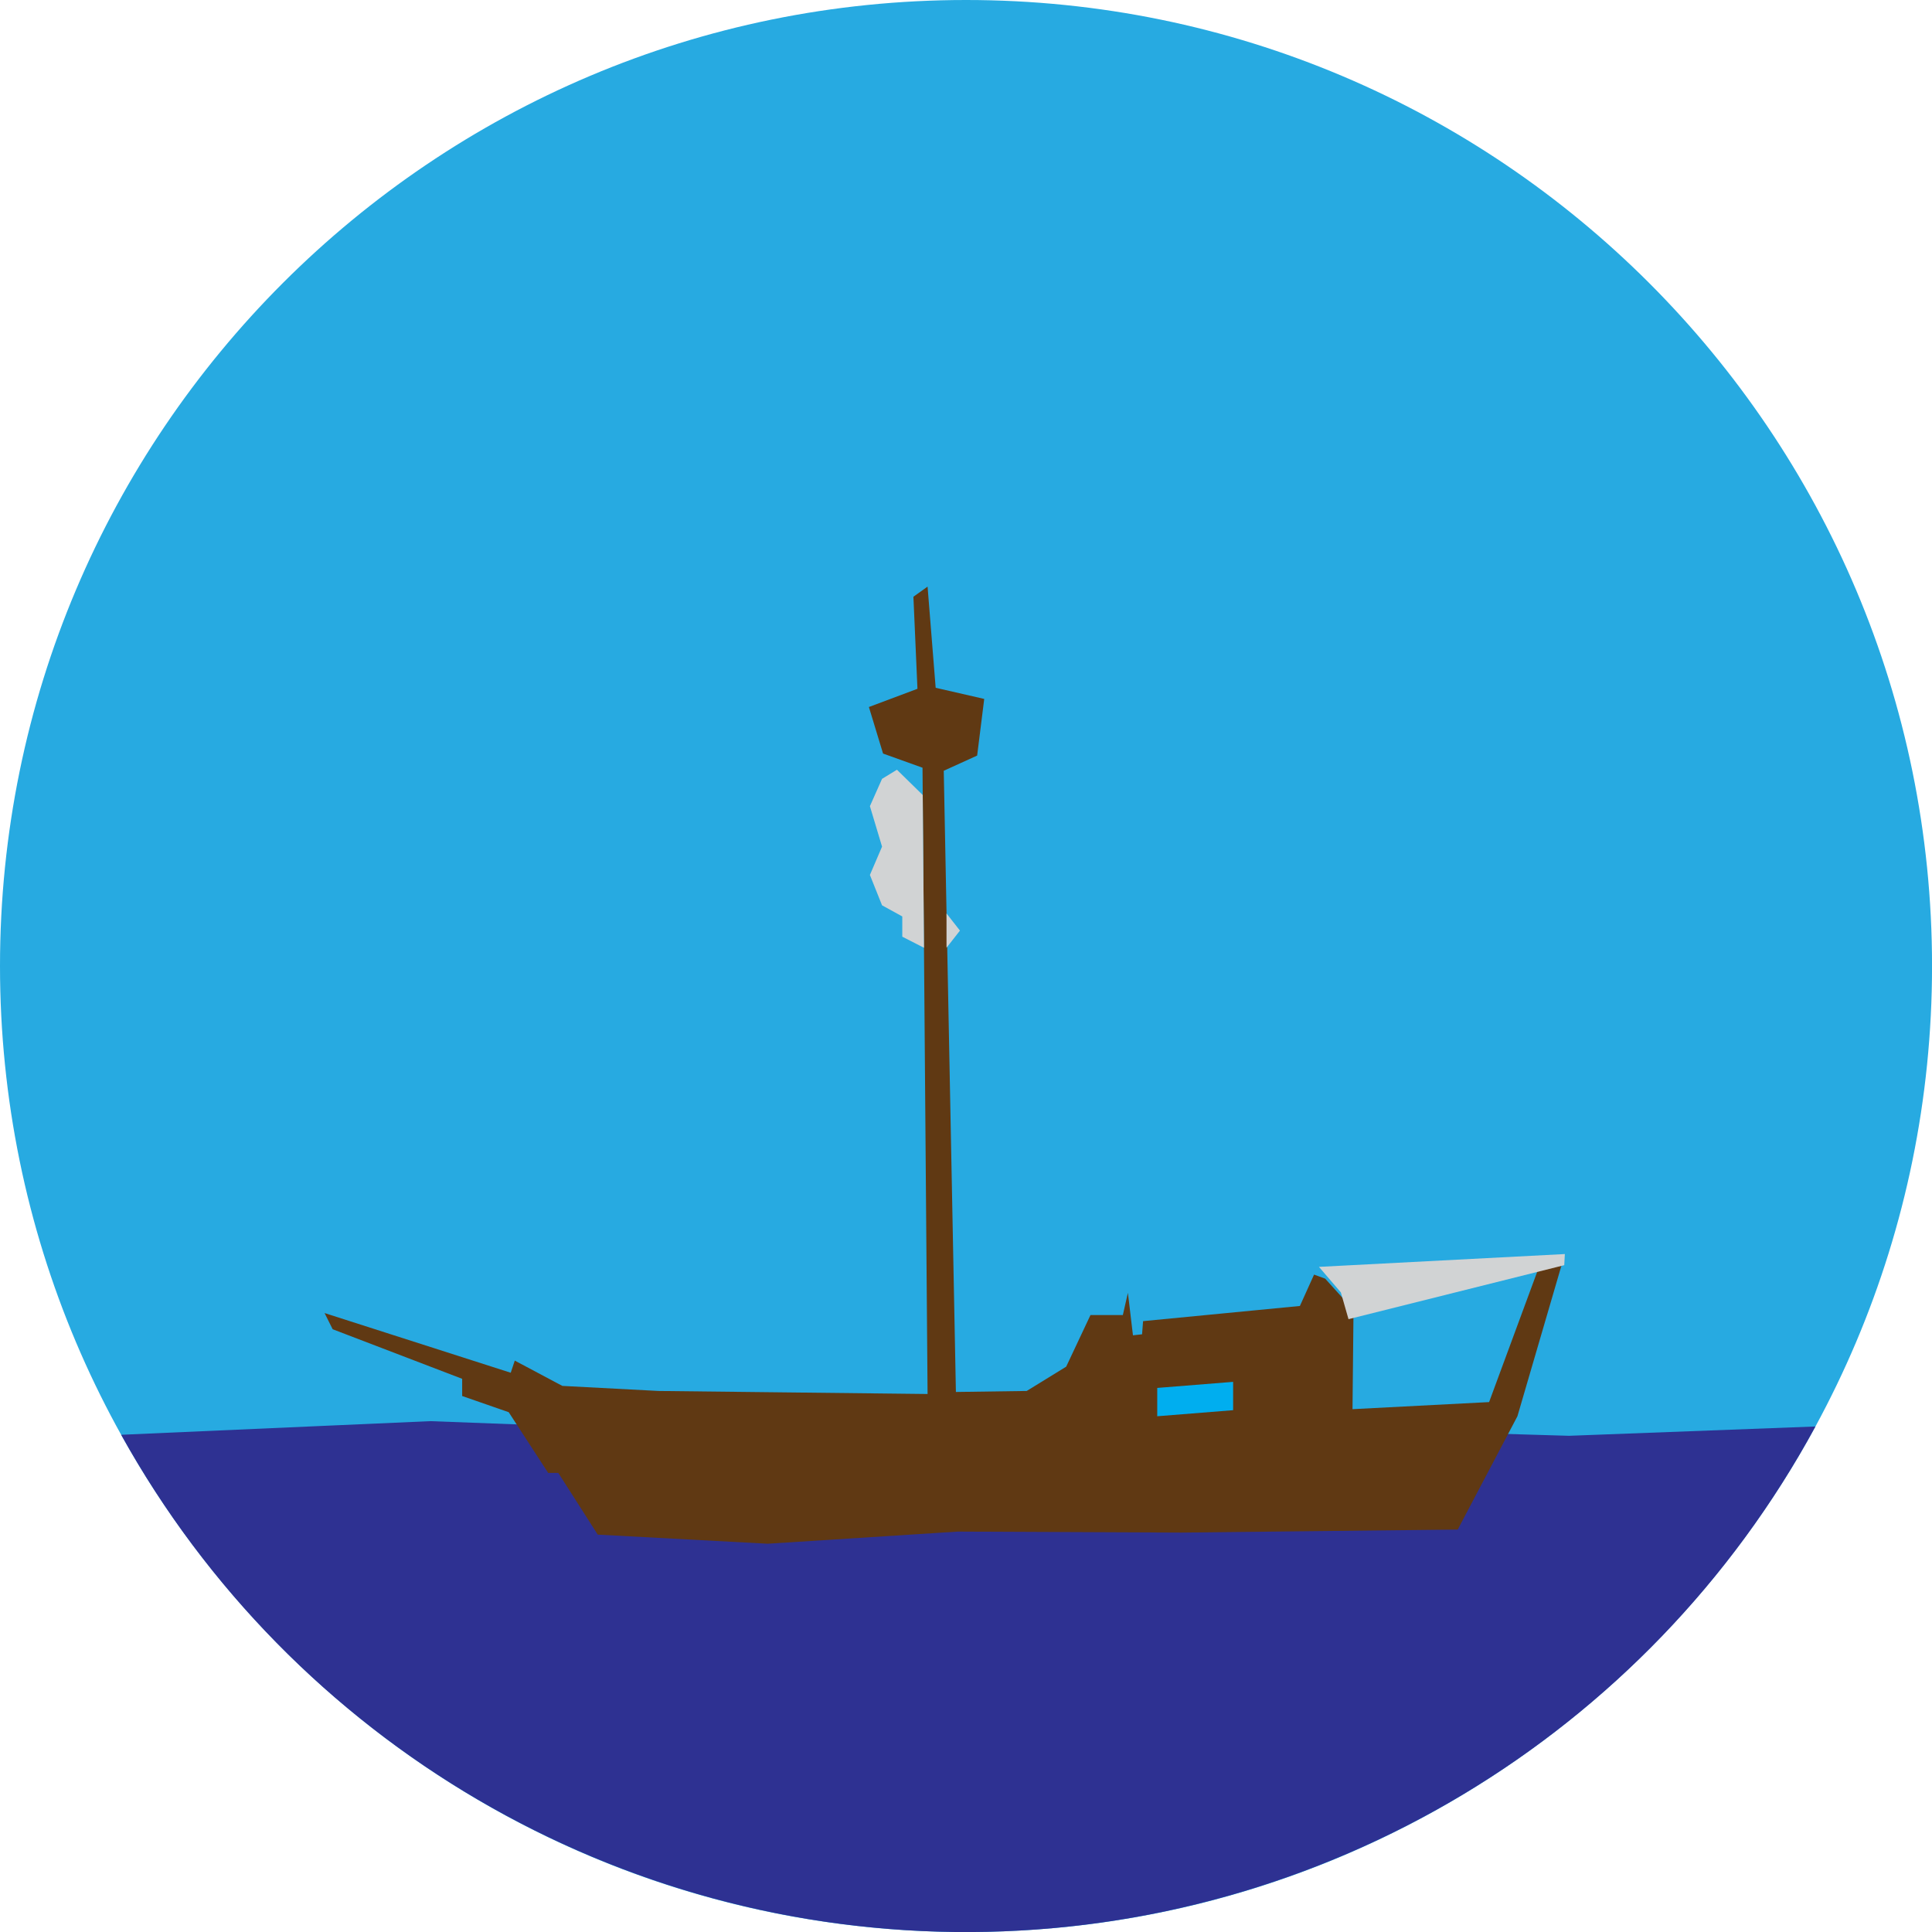
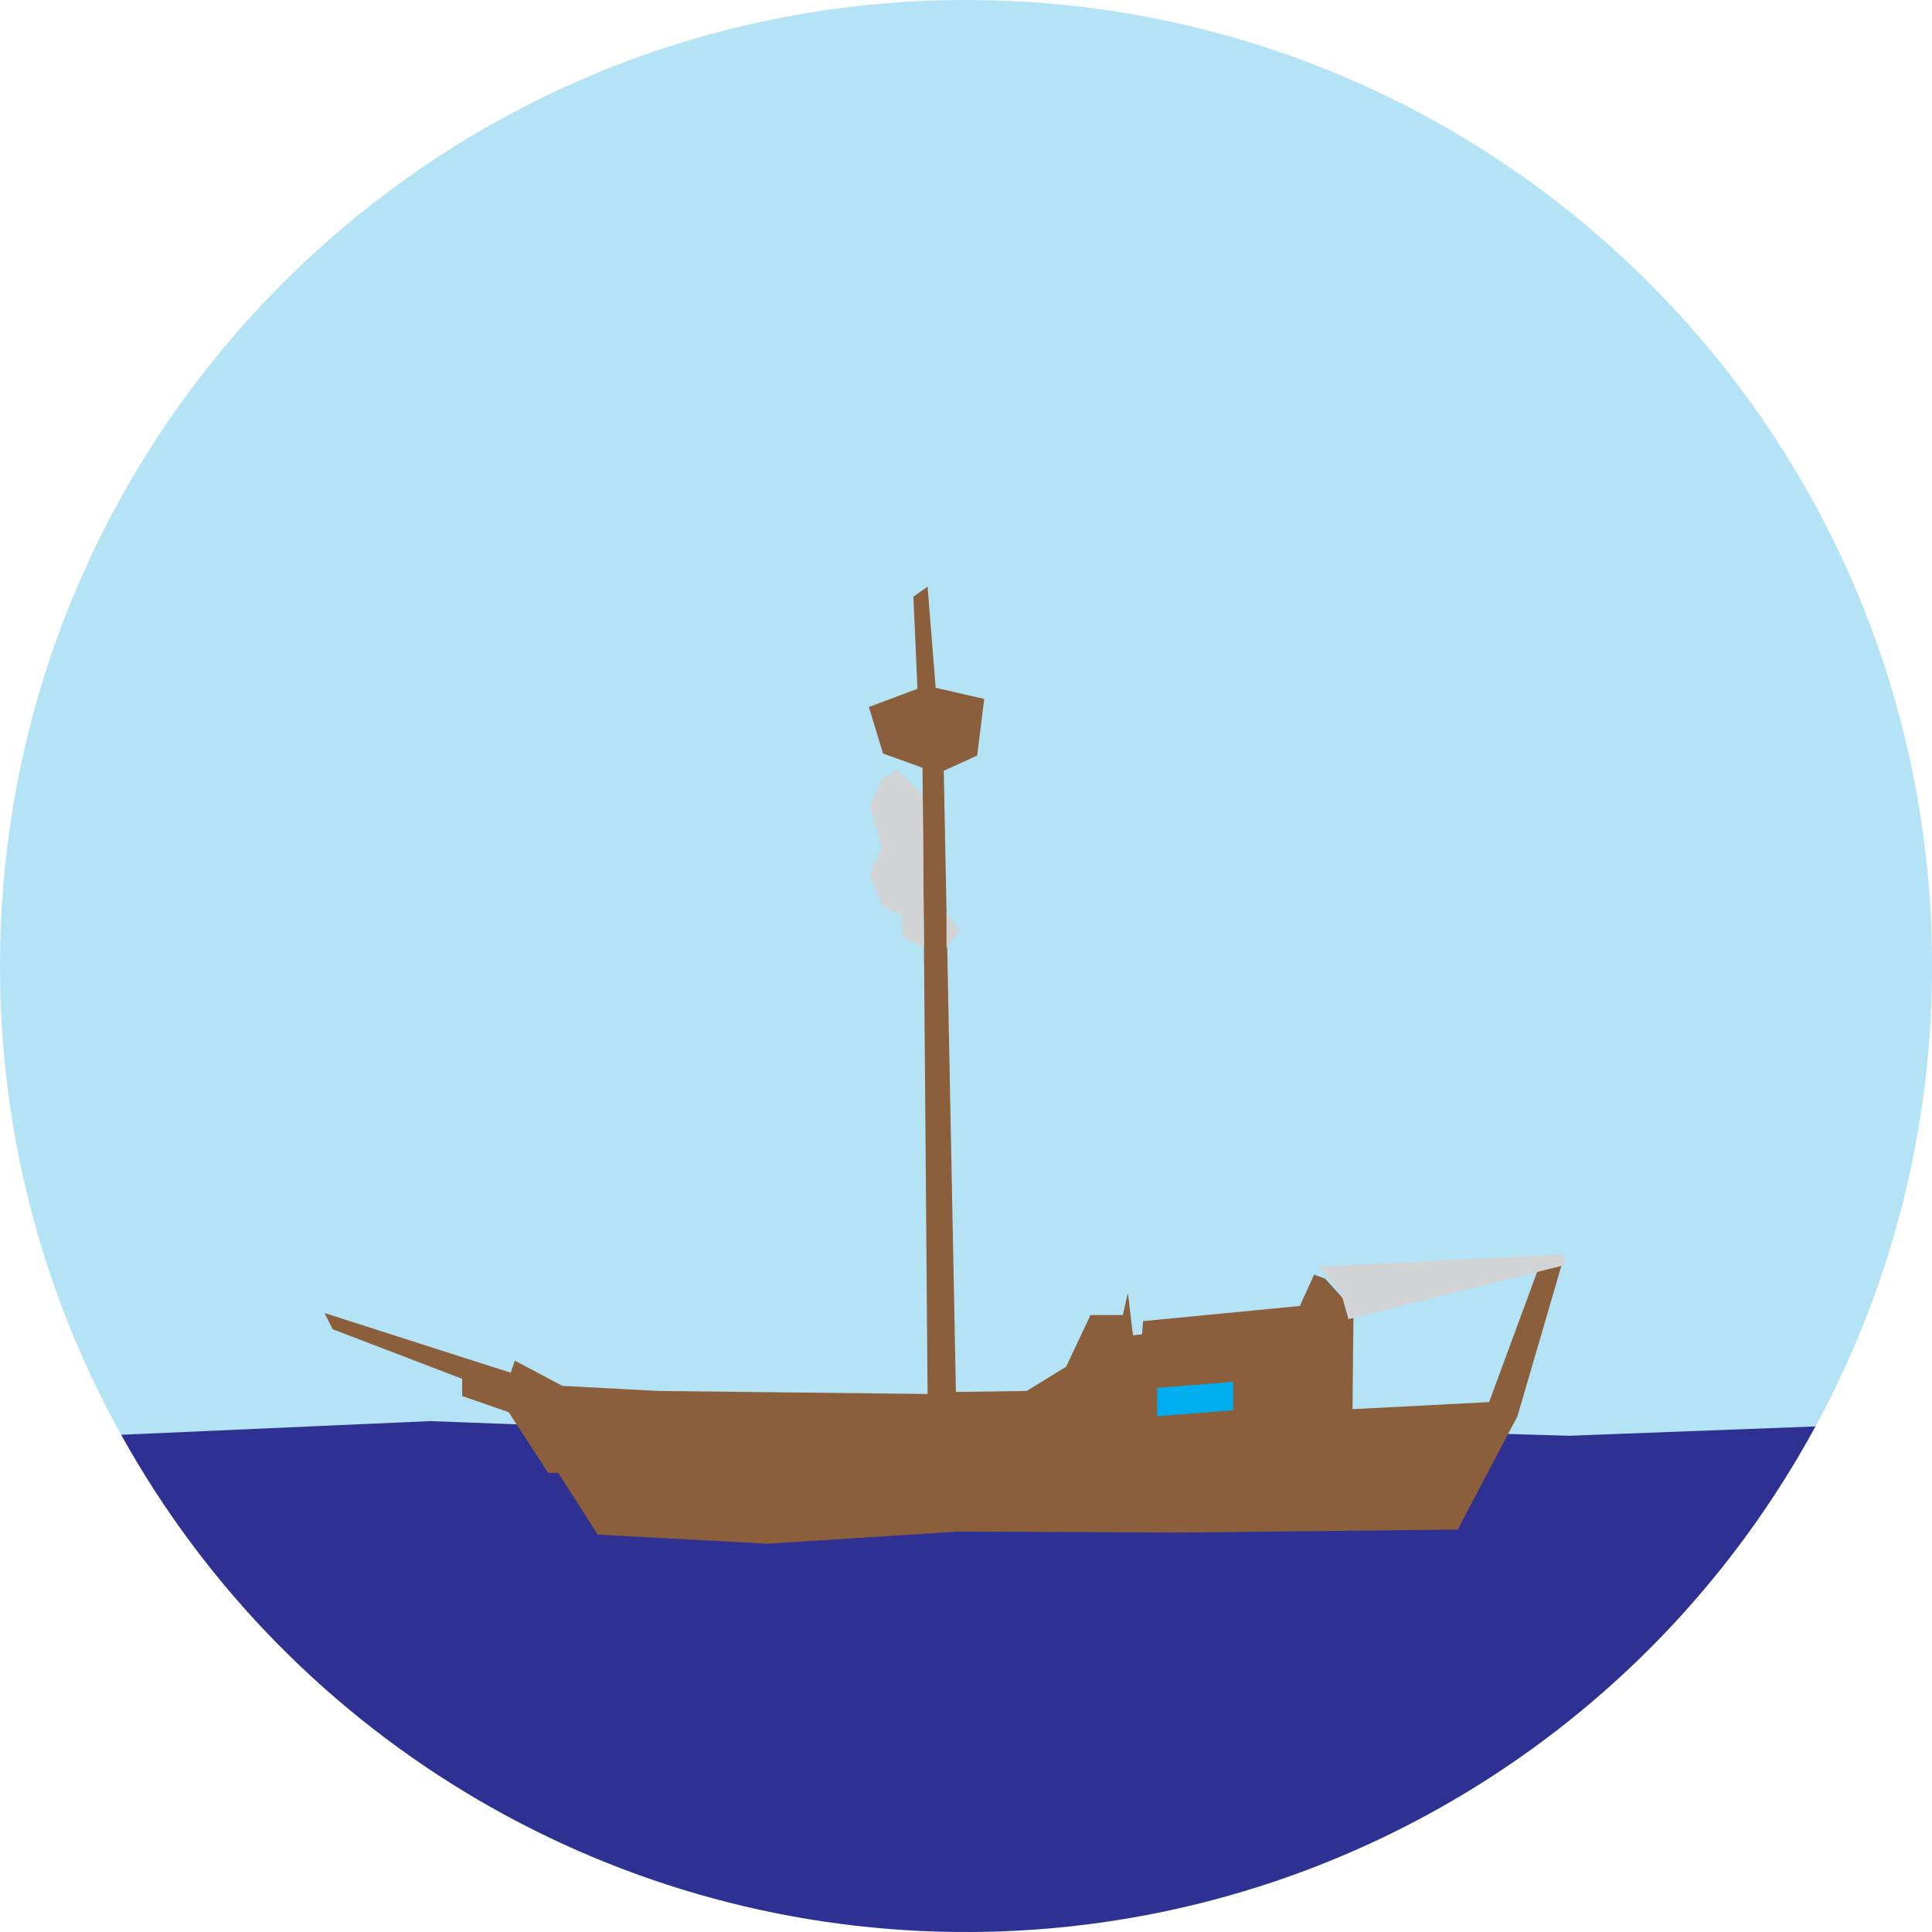
<svg xmlns="http://www.w3.org/2000/svg" viewBox="0 0 477.39 477.39">
  <defs>
-     <style>.cls-5{fill:#d1d3d4}</style>
+     <style>.cls-1{fill:#b4e3f6;}.cls-2{fill:#2e3192;}.cls-3{fill:#8b5e3c;}.cls-4{fill:#00aeef;}.cls-5{fill:#d1d3d4;}</style>
  </defs>
-   <g id="Layer_1" data-name="Layer 1">
-     <circle cx="238.7" cy="238.7" r="238.7" fill="#27aae1" />
-     <path d="M515.89 509.78a238.78 238.78 0 0 1-418.65 2.05l76.42-3.37L291 512.88l76.68-3.38 87.32 2.58z" transform="translate(-67.3 -157.3)" fill="#2e3192" />
-   </g>
-   <g id="Layer_3" data-name="Layer 3">
-     <path fill="#603913" d="M80.2 324.45l2 4 32 12.25v4.25l11.5 4 9.75 15h2.5l9.75 15.25 42 2.25 47-3 55.25.25 68.25-.75 14.75-28 11.25-38.5-6.25 2.5-12 32.5-33.75 1.75.25-24.5-7-7.75-2.75-1-3.5 7.75-38.75 3.75-.25 3.25-2.25.25-1.25-10.5-1.25 5.5h-8l-6 12.75-9.75 6-17.5.25-3-153.5 8.25-3.75 1.75-14-12-2.75-2-25-3.5 2.5 1 22.75-12 4.5 3.5 11.5 9.75 3.5 1.25 154.75-66.5-.75-23.75-1.25-11.75-6.25-1 3-46-14.75z" />
-     <path fill="#00aeef" d="M285.95 342.95v7l18.75-1.5v-7l-18.75 1.5z" />
-     <path class="cls-5" d="M333.21 325.96l53.31-13.34.15-2.75-60.76 3.17 5.41 6.31 1.89 6.61zM217.95 192.45l-3 6.75 3 10-3 7 3 7.5 5 2.75v5l5.36 2.74-.31-37.75-6.37-6.24-3.68 2.25zM233.88 225.71v8.48l3.32-4.24-3.32-4.24z" />
+   <g id="Layer_2" data-name="Layer 2">
+     <g id="Layer_1-2" data-name="Layer 1">
+       <circle class="cls-1" cx="238.7" cy="238.7" r="238.7" />
+       <path class="cls-2" d="M448.58,352.47a238.78,238.78,0,0,1-418.64,2.06l76.42-3.38,117.33,4.43,76.67-3.38,87.33,2.57Z" />
+     </g>
+     <g id="Layer_3" data-name="Layer 3">
+       <polygon class="cls-3" points="80.2 324.45 82.2 328.45 114.2 340.7 114.2 344.95 125.7 348.95 135.45 363.95 137.95 363.95 147.7 379.2 189.7 381.45 236.7 378.45 291.95 378.7 360.2 377.95 374.95 349.95 386.2 311.45 379.95 313.95 367.95 346.45 334.2 348.2 334.45 323.7 327.45 315.95 324.7 314.95 321.2 322.7 282.45 326.45 282.2 329.7 279.95 329.95 278.7 319.45 277.45 324.95 269.45 324.95 263.45 337.7 253.7 343.7 236.2 343.95 233.2 190.45 241.45 186.7 243.2 172.7 231.2 169.95 229.2 144.95 225.7 147.45 226.7 170.2 214.7 174.7 218.2 186.2 227.95 189.7 229.2 344.45 162.7 343.7 138.95 342.45 127.2 336.2 126.2 339.2 80.2 324.45" />
+       <polygon class="cls-4" points="285.95 342.95 285.95 349.95 304.7 348.45 304.7 341.45 285.95 342.95" />
+       <polygon class="cls-5" points="333.21 325.96 386.52 312.62 386.67 309.87 325.91 313.04 331.32 319.35 333.21 325.96" />
+       <polygon class="cls-5" points="217.95 192.45 214.95 199.2 217.95 209.2 214.95 216.2 217.95 223.7 222.95 226.45 222.95 231.45 228.31 234.19 228 196.44 221.63 190.2 217.95 192.45" />
+       <polygon class="cls-5" points="233.88 225.71 233.88 234.19 237.2 229.95 233.88 225.71" />
+     </g>
  </g>
</svg>
